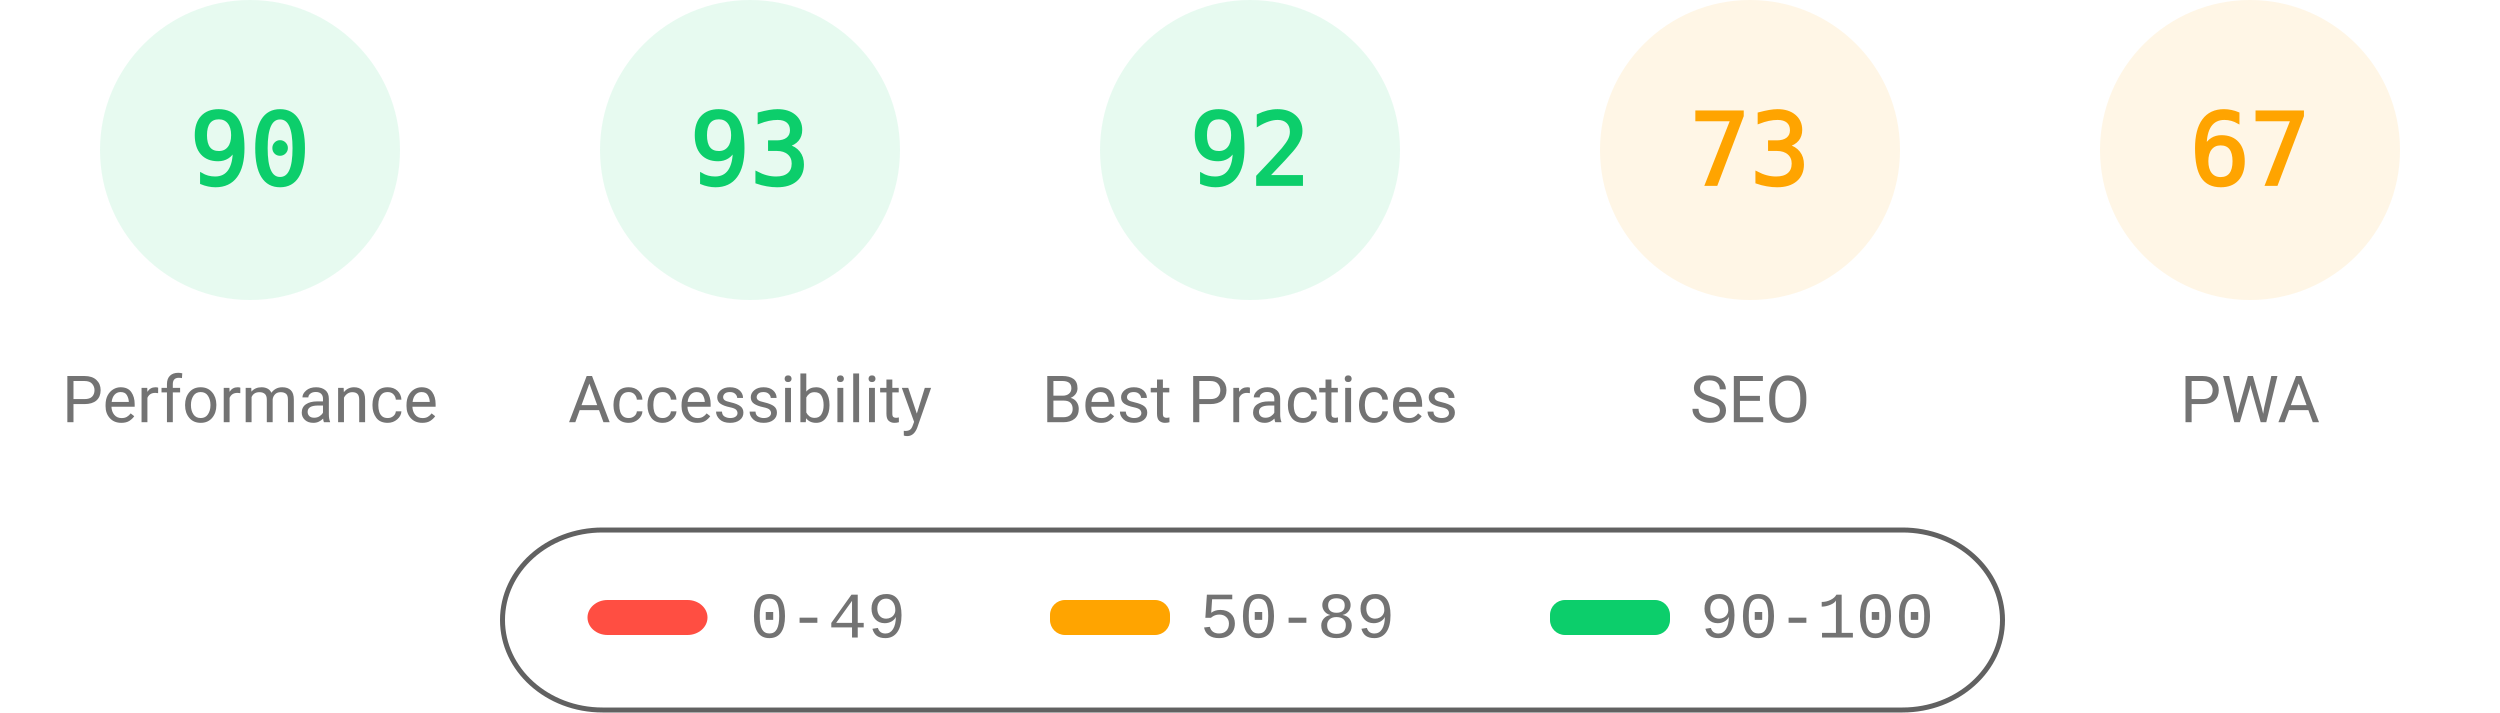
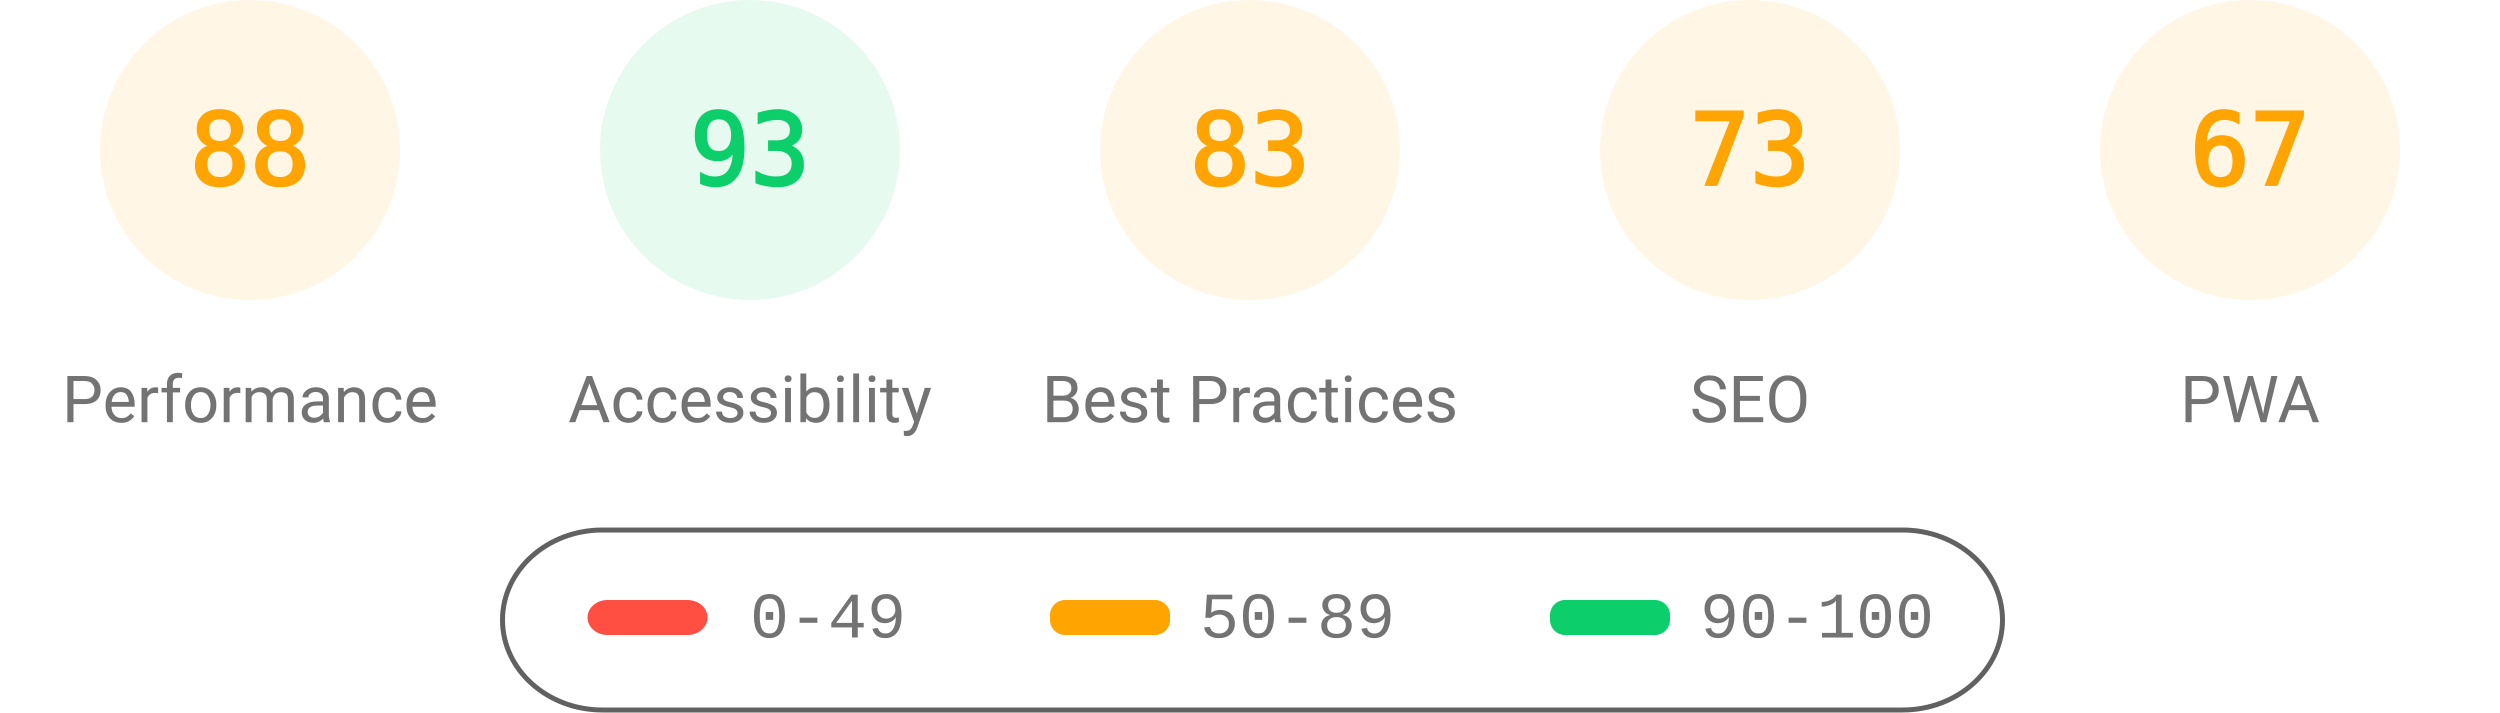
<svg xmlns="http://www.w3.org/2000/svg" fill="none" width="1000" height="285">
  <style>.gauge-base{opacity:.1}.gauge-arc{fill:none;animation-delay:250ms;stroke-linecap:round;transform:rotate(-90deg);transform-origin:100px 60px;animation:load-gauge 1s ease forwards}.guage-text{font-size:40px;font-family:monospace;text-align:center}.guage-red{color:#ff4e42;fill:#ff4e42;stroke:#ff4e42}.guage-orange{color:#ffa400;fill:#ffa400;stroke:#ffa400}.guage-green{color:#0cce6b;fill:#0cce6b;stroke:#0cce6b}.guage-undefined{color:#5c5c5c;fill:#5c5c5c;stroke:#5c5c5c}.guage-title{color:#737373;fill:#737373;stroke:none;font-size:26px;line-height:26px;font-family:Roboto,Halvetica,Arial,sans-serif}@keyframes load-gauge{from{stroke-dasharray:0 352.858}}</style>
-   <svg class="guage-div guage-perf guage-green" viewBox="0 0 200 200" width="200" height="200">
+   <svg class="guage-div guage-perf guage-orange" viewBox="0 0 200 200" width="200" height="200">
    <circle class="gauge-base" r="56" cx="100" cy="60" stroke-width="8" />
-     <circle class="gauge-arc guage-arc-1" r="56" cx="100" cy="60" stroke-width="8" style="stroke-dasharray:316.672,351.858" />
-     <text class="guage-text" x="100" y="60" alignment-baseline="central" dominant-baseline="central" text-anchor="middle">90</text>
+     <circle class="gauge-arc guage-arc-1" r="56" cx="100" cy="60" stroke-width="8" style="stroke-dasharray:309.635,351.858" />
+     <text class="guage-text" x="100" y="60" alignment-baseline="central" dominant-baseline="central" text-anchor="middle">88</text>
    <text class="guage-title" x="100" y="160" alignment-baseline="central" dominant-baseline="central" text-anchor="middle">Performance</text>
  </svg>
  <svg class="guage-div guage-acc guage-green" viewBox="0 0 200 200" width="200" height="200" x="200">
    <circle class="gauge-base" r="56" cx="100" cy="60" stroke-width="8" />
    <circle class="gauge-arc guage-arc-2" r="56" cx="100" cy="60" stroke-width="8" style="stroke-dasharray:327.228,351.858" />
    <text class="guage-text" x="100" y="60" alignment-baseline="central" dominant-baseline="central" text-anchor="middle">93</text>
    <text class="guage-title" x="100" y="160" alignment-baseline="central" dominant-baseline="central" text-anchor="middle">Accessibility</text>
  </svg>
-   <svg class="guage-div guage-best guage-green" viewBox="0 0 200 200" width="200" height="200" x="400">
+   <svg class="guage-div guage-best guage-orange" viewBox="0 0 200 200" width="200" height="200" x="400">
    <circle class="gauge-base" r="56" cx="100" cy="60" stroke-width="8" />
-     <circle class="gauge-arc guage-arc-3" r="56" cx="100" cy="60" stroke-width="8" style="stroke-dasharray:323.709,351.858" />
-     <text class="guage-text" x="100" y="60" alignment-baseline="central" dominant-baseline="central" text-anchor="middle">92</text>
+     <circle class="gauge-arc guage-arc-3" r="56" cx="100" cy="60" stroke-width="8" style="stroke-dasharray:292.042,351.858" />
+     <text class="guage-text" x="100" y="60" alignment-baseline="central" dominant-baseline="central" text-anchor="middle">83</text>
    <text class="guage-title" x="100" y="160" alignment-baseline="central" dominant-baseline="central" text-anchor="middle">Best Practices</text>
  </svg>
  <svg class="guage-div guage-seo guage-orange" viewBox="0 0 200 200" width="200" height="200" x="600">
    <circle class="gauge-base" r="56" cx="100" cy="60" stroke-width="8" />
    <circle class="gauge-arc guage-arc-4" r="56" cx="100" cy="60" stroke-width="8" style="stroke-dasharray:256.856,351.858" />
    <text class="guage-text" x="100" y="60" alignment-baseline="central" dominant-baseline="central" text-anchor="middle">73</text>
    <text class="guage-title" x="100" y="160" alignment-baseline="central" dominant-baseline="central" text-anchor="middle">SEO</text>
  </svg>
  <svg class="guage-div guage-pwa guage-orange" viewBox="0 0 200 200" width="200" height="200" x="800">
    <circle class="gauge-base" r="56" cx="100" cy="60" stroke-width="8" />
    <circle class="gauge-arc guage-arc-4" r="56" cx="100" cy="60" stroke-width="8" style="stroke-dasharray:235.745,351.858" />
    <text class="guage-text" x="100" y="60" alignment-baseline="central" dominant-baseline="central" text-anchor="middle">67</text>
    <text class="guage-title" x="100" y="160" alignment-baseline="central" dominant-baseline="central" text-anchor="middle">PWA</text>
  </svg>
  <svg width="604" height="76" x="200" y="210">
    <path fill="none" id="canvas_background" d="M-1-1h604v80H-1z" />
    <rect fill-opacity="0" stroke="#616161" stroke-width="2" rx="40" id="svg_2" height="72" width="600" y="2" x="1" fill="#000" />
    <rect stroke="#000" rx="8" id="svg_3" height="14" width="48" y="30" x="35" stroke-opacity="null" stroke-width="0" fill="#ff4e42" />
    <rect stroke="#000" rx="6" id="svg_4" height="14" width="48" y="30" x="220" stroke-opacity="null" stroke-width="0" fill="#ffa400" />
    <rect stroke="#000" rx="6" id="svg_5" height="14" width="48" y="30" x="420" stroke-opacity="null" stroke-width="0" fill="#0cce6b" />
    <text xml:space="preserve" text-anchor="start" font-family="'Courier New', Courier, monospace" font-size="26" id="svg_6" y="45" x="100" stroke-opacity="null" stroke-width="0" stroke="#000" fill="#737373">0-49</text>
    <text xml:space="preserve" text-anchor="start" font-family="'Courier New', Courier, monospace" font-size="26" id="svg_7" y="45" x="280" stroke-opacity="null" stroke-width="0" stroke="#000" fill="#737373">50-89</text>
    <text xml:space="preserve" text-anchor="start" font-family="'Courier New', Courier, monospace" font-size="26" id="svg_8" y="45" x="480" stroke-opacity="null" stroke-width="0" stroke="#000" fill="#737373">90-100</text>
  </svg>
</svg>
